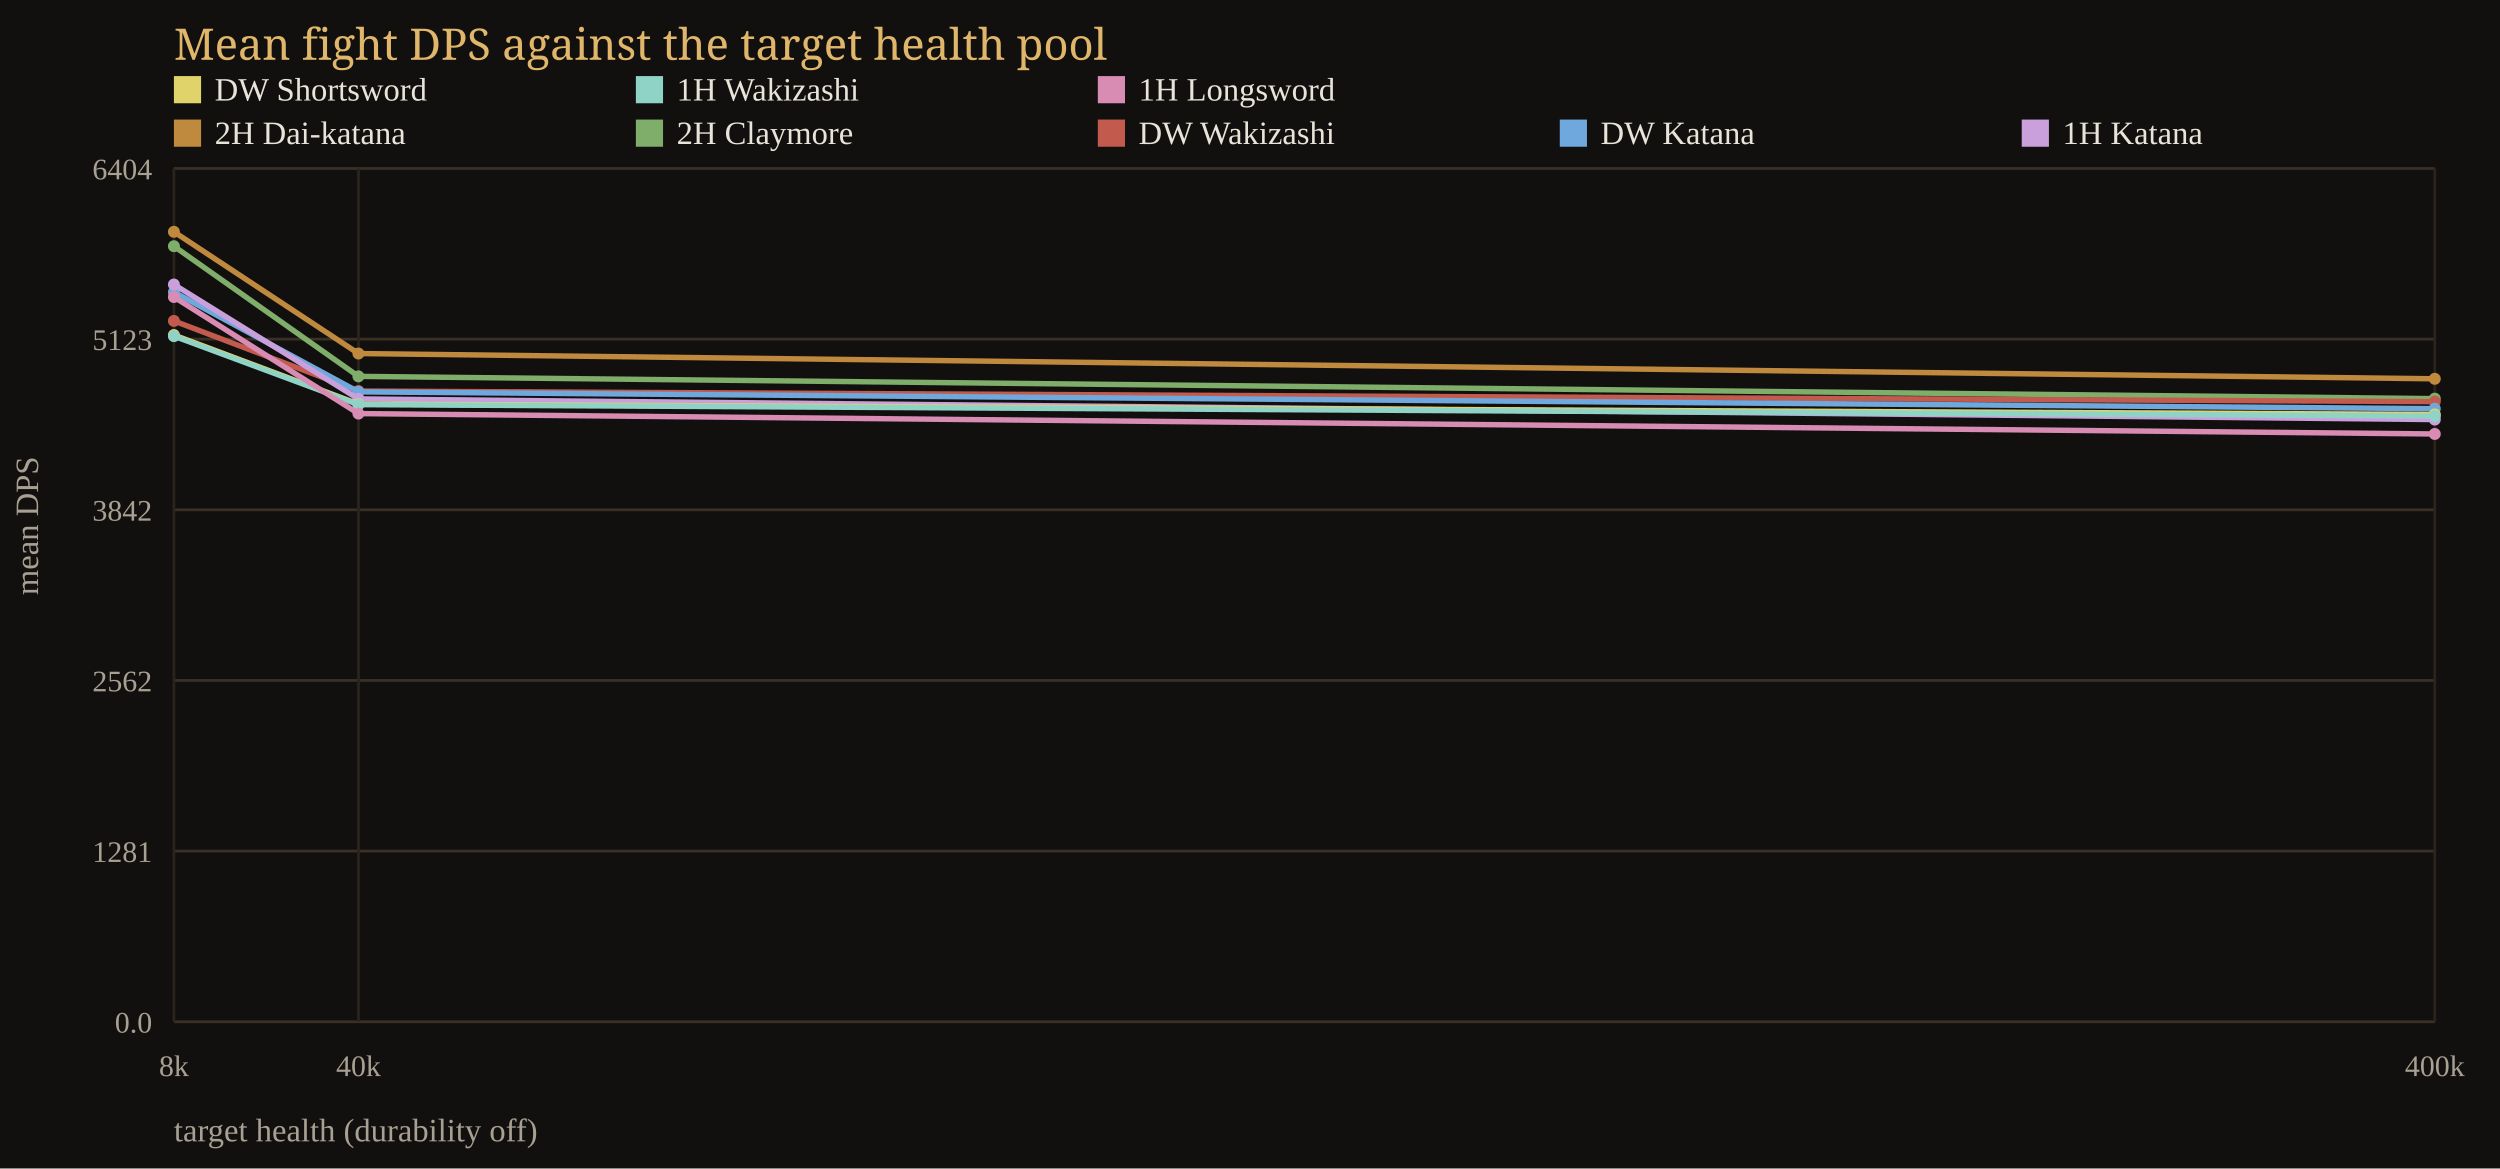
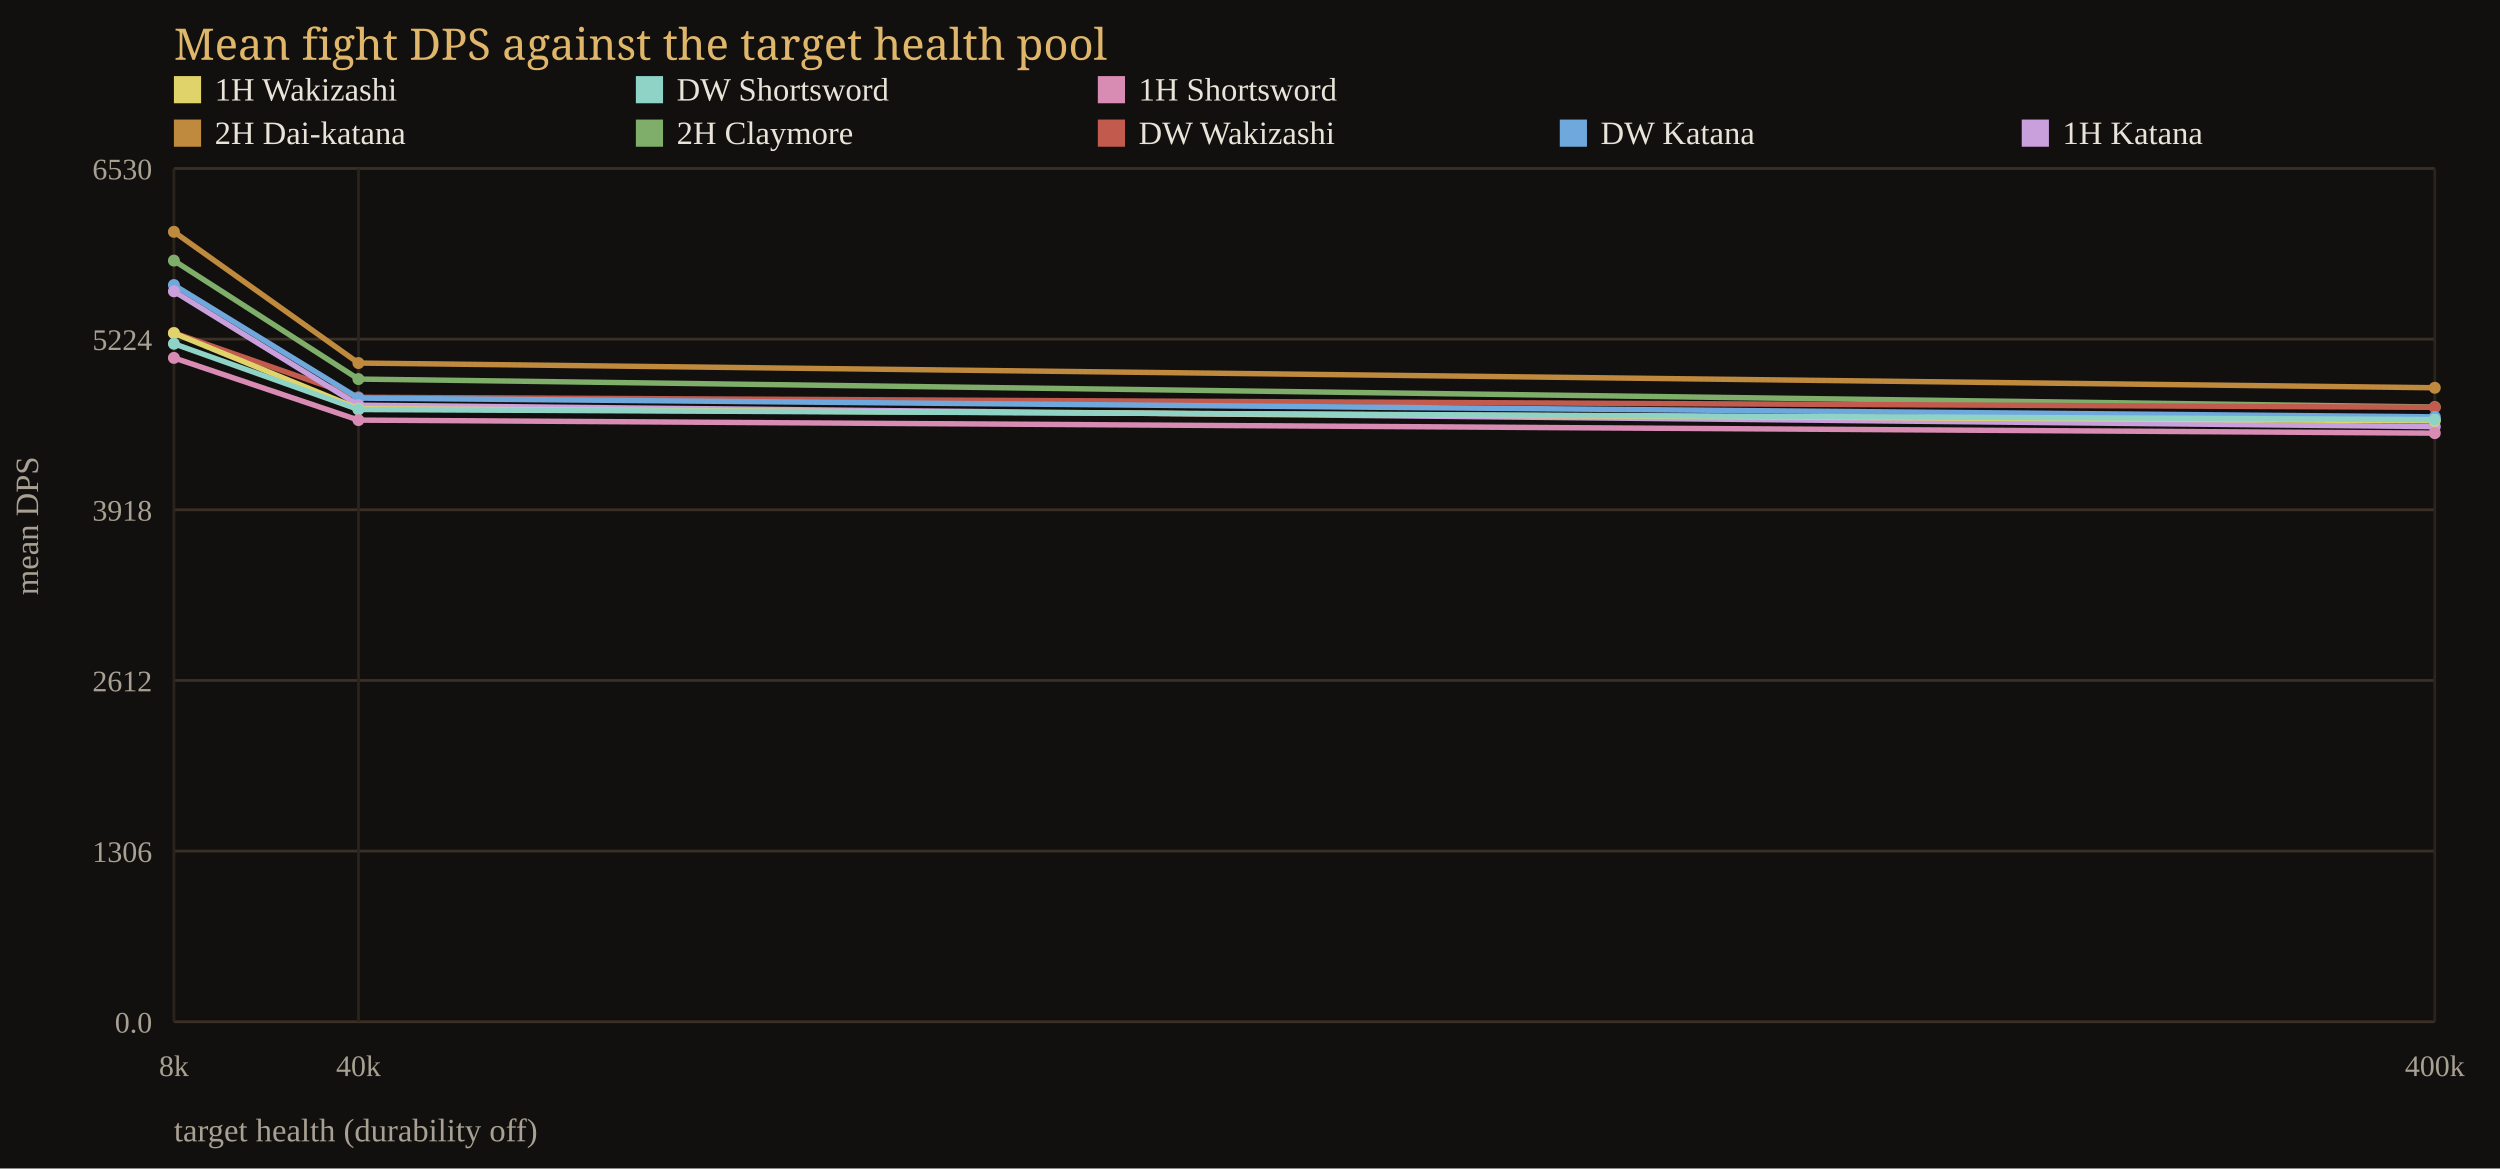
<svg viewBox="0 0 920 430" width="100%" role="img" aria-label="Mean fight DPS against the target health pool" style="display:block;max-width:100%;height:auto">
  <rect x="0" y="0" width="920" height="430" fill="#12100e" />
  <text x="64" y="22" fill="#e0b76a" font-size="16" font-family="Georgia,serif">Mean fight DPS against the target health pool</text>
  <text x="64" y="420" fill="#a8a092" font-size="12">target health (durability off)</text>
  <text x="14" y="219" fill="#a8a092" font-size="12" transform="rotate(-90 14 219)">mean DPS</text>
  <line x1="64" y1="62" x2="896" y2="62" stroke="#3a3026" stroke-width="1" />
-   <text x="56" y="66" fill="#a8a092" font-size="11" text-anchor="end">6404</text>
+   <text x="56" y="66" fill="#a8a092" font-size="11" text-anchor="end">6530</text>
  <line x1="64" y1="124.8" x2="896" y2="124.8" stroke="#3a3026" stroke-width="1" />
-   <text x="56" y="128.8" fill="#a8a092" font-size="11" text-anchor="end">5123</text>
+   <text x="56" y="128.8" fill="#a8a092" font-size="11" text-anchor="end">5224</text>
  <line x1="64" y1="187.6" x2="896" y2="187.6" stroke="#3a3026" stroke-width="1" />
-   <text x="56" y="191.6" fill="#a8a092" font-size="11" text-anchor="end">3842</text>
+   <text x="56" y="191.6" fill="#a8a092" font-size="11" text-anchor="end">3918</text>
  <line x1="64" y1="250.4" x2="896" y2="250.4" stroke="#3a3026" stroke-width="1" />
-   <text x="56" y="254.4" fill="#a8a092" font-size="11" text-anchor="end">2562</text>
+   <text x="56" y="254.4" fill="#a8a092" font-size="11" text-anchor="end">2612</text>
  <line x1="64" y1="313.2" x2="896" y2="313.2" stroke="#3a3026" stroke-width="1" />
-   <text x="56" y="317.2" fill="#a8a092" font-size="11" text-anchor="end">1281</text>
+   <text x="56" y="317.2" fill="#a8a092" font-size="11" text-anchor="end">1306</text>
  <line x1="64" y1="376" x2="896" y2="376" stroke="#3a3026" stroke-width="1" />
  <text x="56" y="380" fill="#a8a092" font-size="11" text-anchor="end">0.0</text>
  <line x1="64" y1="62" x2="64" y2="376" stroke="#2b241c" stroke-width="1" />
  <text x="64" y="396" fill="#a8a092" font-size="11" text-anchor="middle">8k</text>
  <line x1="131.918" y1="62" x2="131.918" y2="376" stroke="#2b241c" stroke-width="1" />
  <text x="131.918" y="396" fill="#a8a092" font-size="11" text-anchor="middle">40k</text>
  <line x1="896" y1="62" x2="896" y2="376" stroke="#2b241c" stroke-width="1" />
  <text x="896" y="396" fill="#a8a092" font-size="11" text-anchor="middle">400k</text>
-   <polyline points="64.0,85.3 131.9,130.1 896.0,139.4" fill="none" stroke="#c08a3e" stroke-width="2" />
+   <polyline points="64.0,85.3 131.9,133.6 896.0,142.7" fill="none" stroke="#c08a3e" stroke-width="2" />
  <circle cx="64.0" cy="85.3" r="2.2" fill="#c08a3e" />
-   <circle cx="131.9" cy="130.1" r="2.2" fill="#c08a3e" />
-   <circle cx="896.0" cy="139.4" r="2.2" fill="#c08a3e" />
-   <polyline points="64.0,90.6 131.9,138.5 896.0,146.7" fill="none" stroke="#7fae6a" stroke-width="2" />
-   <circle cx="64.0" cy="90.6" r="2.2" fill="#7fae6a" />
-   <circle cx="131.9" cy="138.5" r="2.2" fill="#7fae6a" />
-   <circle cx="896.0" cy="146.7" r="2.2" fill="#7fae6a" />
-   <polyline points="64.0,118.1 131.9,143.9 896.0,147.8" fill="none" stroke="#c25b4e" stroke-width="2" />
-   <circle cx="64.0" cy="118.1" r="2.2" fill="#c25b4e" />
-   <circle cx="131.9" cy="143.9" r="2.2" fill="#c25b4e" />
-   <circle cx="896.0" cy="147.8" r="2.2" fill="#c25b4e" />
-   <polyline points="64.0,107.5 131.9,144.2 896.0,150.4" fill="none" stroke="#6fa8dc" stroke-width="2" />
-   <circle cx="64.0" cy="107.5" r="2.2" fill="#6fa8dc" />
-   <circle cx="131.9" cy="144.2" r="2.2" fill="#6fa8dc" />
-   <circle cx="896.0" cy="150.4" r="2.2" fill="#6fa8dc" />
-   <polyline points="64.0,104.7 131.9,146.8 896.0,154.4" fill="none" stroke="#c9a0dc" stroke-width="2" />
-   <circle cx="64.0" cy="104.7" r="2.2" fill="#c9a0dc" />
-   <circle cx="131.9" cy="146.8" r="2.2" fill="#c9a0dc" />
-   <circle cx="896.0" cy="154.4" r="2.2" fill="#c9a0dc" />
-   <polyline points="64.0,123.3 131.9,148.7 896.0,152.5" fill="none" stroke="#e0d36a" stroke-width="2" />
-   <circle cx="64.0" cy="123.3" r="2.2" fill="#e0d36a" />
-   <circle cx="131.9" cy="148.7" r="2.2" fill="#e0d36a" />
-   <circle cx="896.0" cy="152.5" r="2.2" fill="#e0d36a" />
-   <polyline points="64.0,123.7 131.9,148.9 896.0,153.1" fill="none" stroke="#8fd3c7" stroke-width="2" />
-   <circle cx="64.0" cy="123.7" r="2.2" fill="#8fd3c7" />
-   <circle cx="131.9" cy="148.9" r="2.2" fill="#8fd3c7" />
-   <circle cx="896.0" cy="153.1" r="2.2" fill="#8fd3c7" />
-   <polyline points="64.0,109.3 131.9,152.2 896.0,159.7" fill="none" stroke="#d98cb3" stroke-width="2" />
-   <circle cx="64.0" cy="109.3" r="2.2" fill="#d98cb3" />
-   <circle cx="131.9" cy="152.2" r="2.2" fill="#d98cb3" />
-   <circle cx="896.0" cy="159.7" r="2.2" fill="#d98cb3" />
+   <circle cx="131.9" cy="133.6" r="2.2" fill="#c08a3e" />
+   <circle cx="896.0" cy="142.7" r="2.2" fill="#c08a3e" />
+   <polyline points="64.0,95.9 131.9,139.5 896.0,149.8" fill="none" stroke="#7fae6a" stroke-width="2" />
+   <circle cx="64.0" cy="95.9" r="2.2" fill="#7fae6a" />
+   <circle cx="131.9" cy="139.5" r="2.2" fill="#7fae6a" />
+   <circle cx="896.0" cy="149.8" r="2.2" fill="#7fae6a" />
+   <polyline points="64.0,122.5 131.9,146.2 896.0,149.9" fill="none" stroke="#c25b4e" stroke-width="2" />
+   <circle cx="64.0" cy="122.5" r="2.2" fill="#c25b4e" />
+   <circle cx="131.9" cy="146.2" r="2.2" fill="#c25b4e" />
+   <circle cx="896.0" cy="149.9" r="2.2" fill="#c25b4e" />
+   <polyline points="64.0,104.9 131.9,146.5 896.0,153.4" fill="none" stroke="#6fa8dc" stroke-width="2" />
+   <circle cx="64.0" cy="104.9" r="2.2" fill="#6fa8dc" />
+   <circle cx="131.9" cy="146.5" r="2.2" fill="#6fa8dc" />
+   <circle cx="896.0" cy="153.4" r="2.2" fill="#6fa8dc" />
+   <polyline points="64.0,107.2 131.9,149.1 896.0,157.0" fill="none" stroke="#c9a0dc" stroke-width="2" />
+   <circle cx="64.0" cy="107.2" r="2.2" fill="#c9a0dc" />
+   <circle cx="131.9" cy="149.1" r="2.2" fill="#c9a0dc" />
+   <circle cx="896.0" cy="157.0" r="2.2" fill="#c9a0dc" />
+   <polyline points="64.0,122.6 131.9,150.4 896.0,154.9" fill="none" stroke="#e0d36a" stroke-width="2" />
+   <circle cx="64.0" cy="122.6" r="2.2" fill="#e0d36a" />
+   <circle cx="131.9" cy="150.4" r="2.2" fill="#e0d36a" />
+   <circle cx="896.0" cy="154.9" r="2.2" fill="#e0d36a" />
+   <polyline points="64.0,126.5 131.9,150.7 896.0,154.4" fill="none" stroke="#8fd3c7" stroke-width="2" />
+   <circle cx="64.0" cy="126.5" r="2.2" fill="#8fd3c7" />
+   <circle cx="131.9" cy="150.7" r="2.2" fill="#8fd3c7" />
+   <circle cx="896.0" cy="154.4" r="2.2" fill="#8fd3c7" />
+   <polyline points="64.0,131.7 131.9,154.6 896.0,159.4" fill="none" stroke="#d98cb3" stroke-width="2" />
+   <circle cx="64.0" cy="131.7" r="2.2" fill="#d98cb3" />
+   <circle cx="131.9" cy="154.6" r="2.2" fill="#d98cb3" />
+   <circle cx="896.0" cy="159.4" r="2.2" fill="#d98cb3" />
  <g transform="translate(64, 44)">
    <rect width="10" height="10" fill="#c08a3e" />
    <text x="15" y="9" fill="#e9e4d9" font-size="12">2H Dai-katana</text>
  </g>
  <g transform="translate(234, 44)">
    <rect width="10" height="10" fill="#7fae6a" />
    <text x="15" y="9" fill="#e9e4d9" font-size="12">2H Claymore</text>
  </g>
  <g transform="translate(404, 44)">
    <rect width="10" height="10" fill="#c25b4e" />
    <text x="15" y="9" fill="#e9e4d9" font-size="12">DW Wakizashi</text>
  </g>
  <g transform="translate(574, 44)">
    <rect width="10" height="10" fill="#6fa8dc" />
    <text x="15" y="9" fill="#e9e4d9" font-size="12">DW Katana</text>
  </g>
  <g transform="translate(744, 44)">
    <rect width="10" height="10" fill="#c9a0dc" />
    <text x="15" y="9" fill="#e9e4d9" font-size="12">1H Katana</text>
  </g>
  <g transform="translate(64, 28)">
    <rect width="10" height="10" fill="#e0d36a" />
-     <text x="15" y="9" fill="#e9e4d9" font-size="12">DW Shortsword</text>
+     <text x="15" y="9" fill="#e9e4d9" font-size="12">1H Wakizashi</text>
  </g>
  <g transform="translate(234, 28)">
    <rect width="10" height="10" fill="#8fd3c7" />
-     <text x="15" y="9" fill="#e9e4d9" font-size="12">1H Wakizashi</text>
+     <text x="15" y="9" fill="#e9e4d9" font-size="12">DW Shortsword</text>
  </g>
  <g transform="translate(404, 28)">
    <rect width="10" height="10" fill="#d98cb3" />
-     <text x="15" y="9" fill="#e9e4d9" font-size="12">1H Longsword</text>
+     <text x="15" y="9" fill="#e9e4d9" font-size="12">1H Shortsword</text>
  </g>
</svg>
